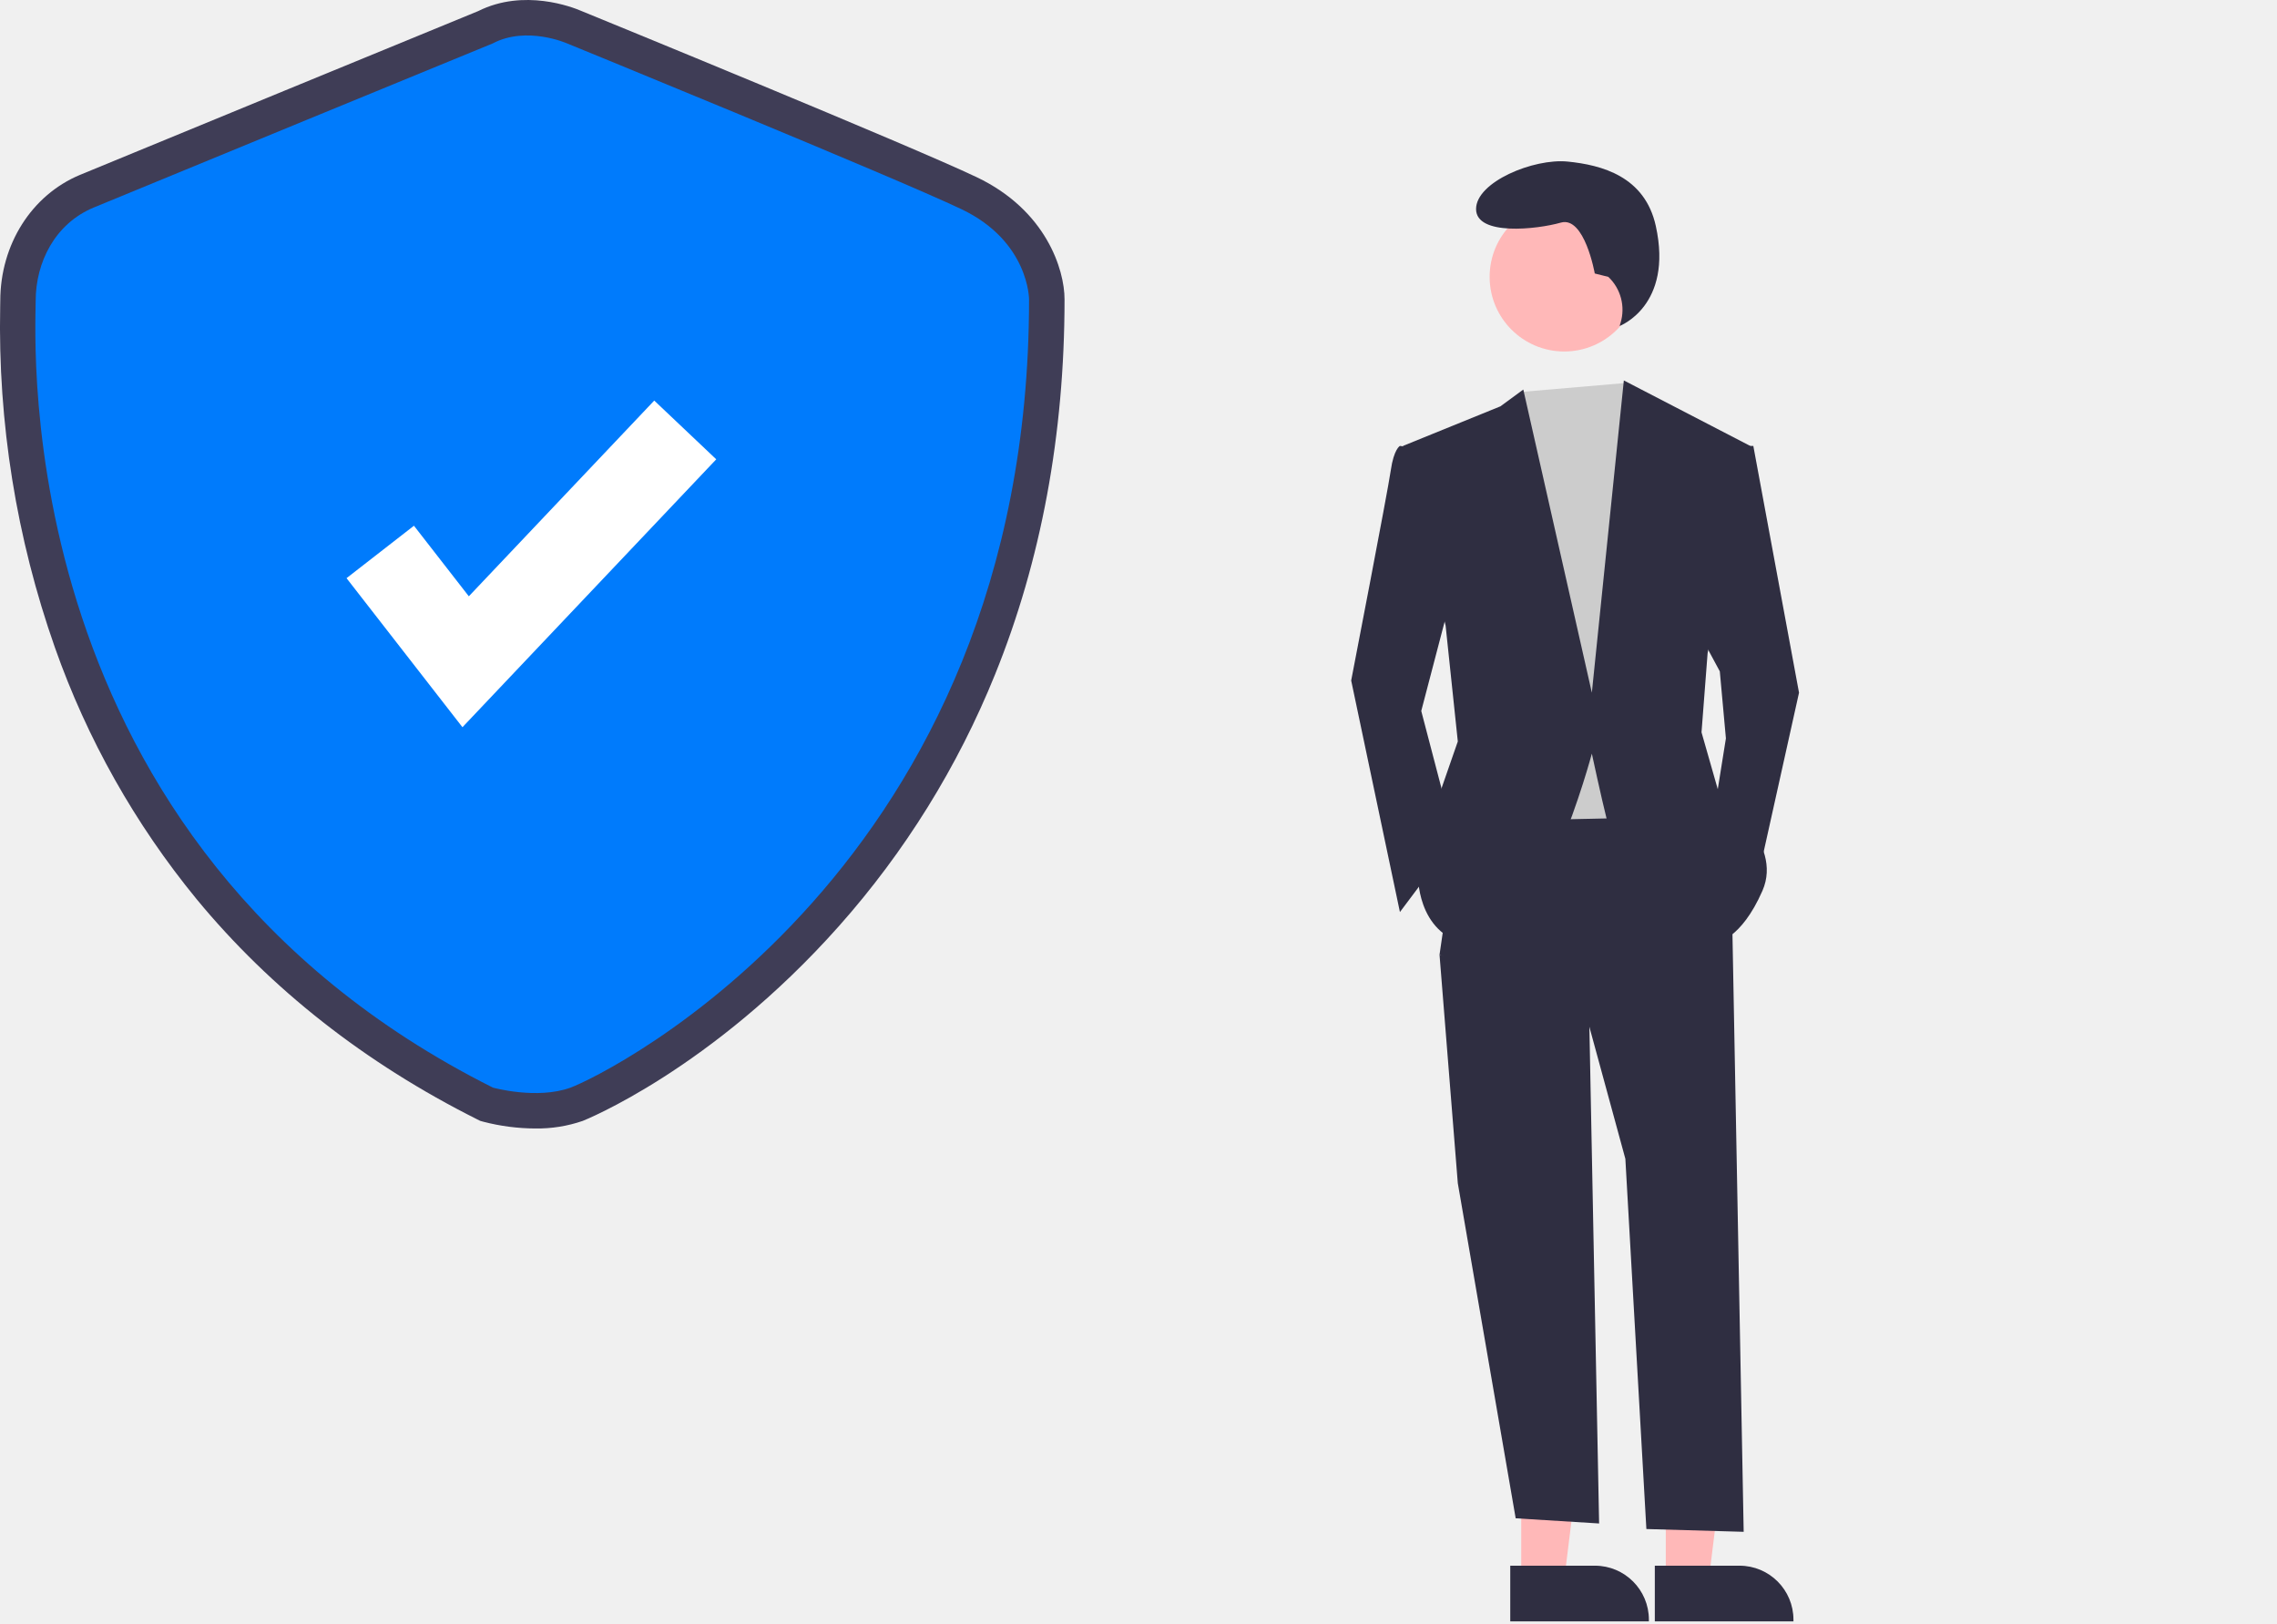
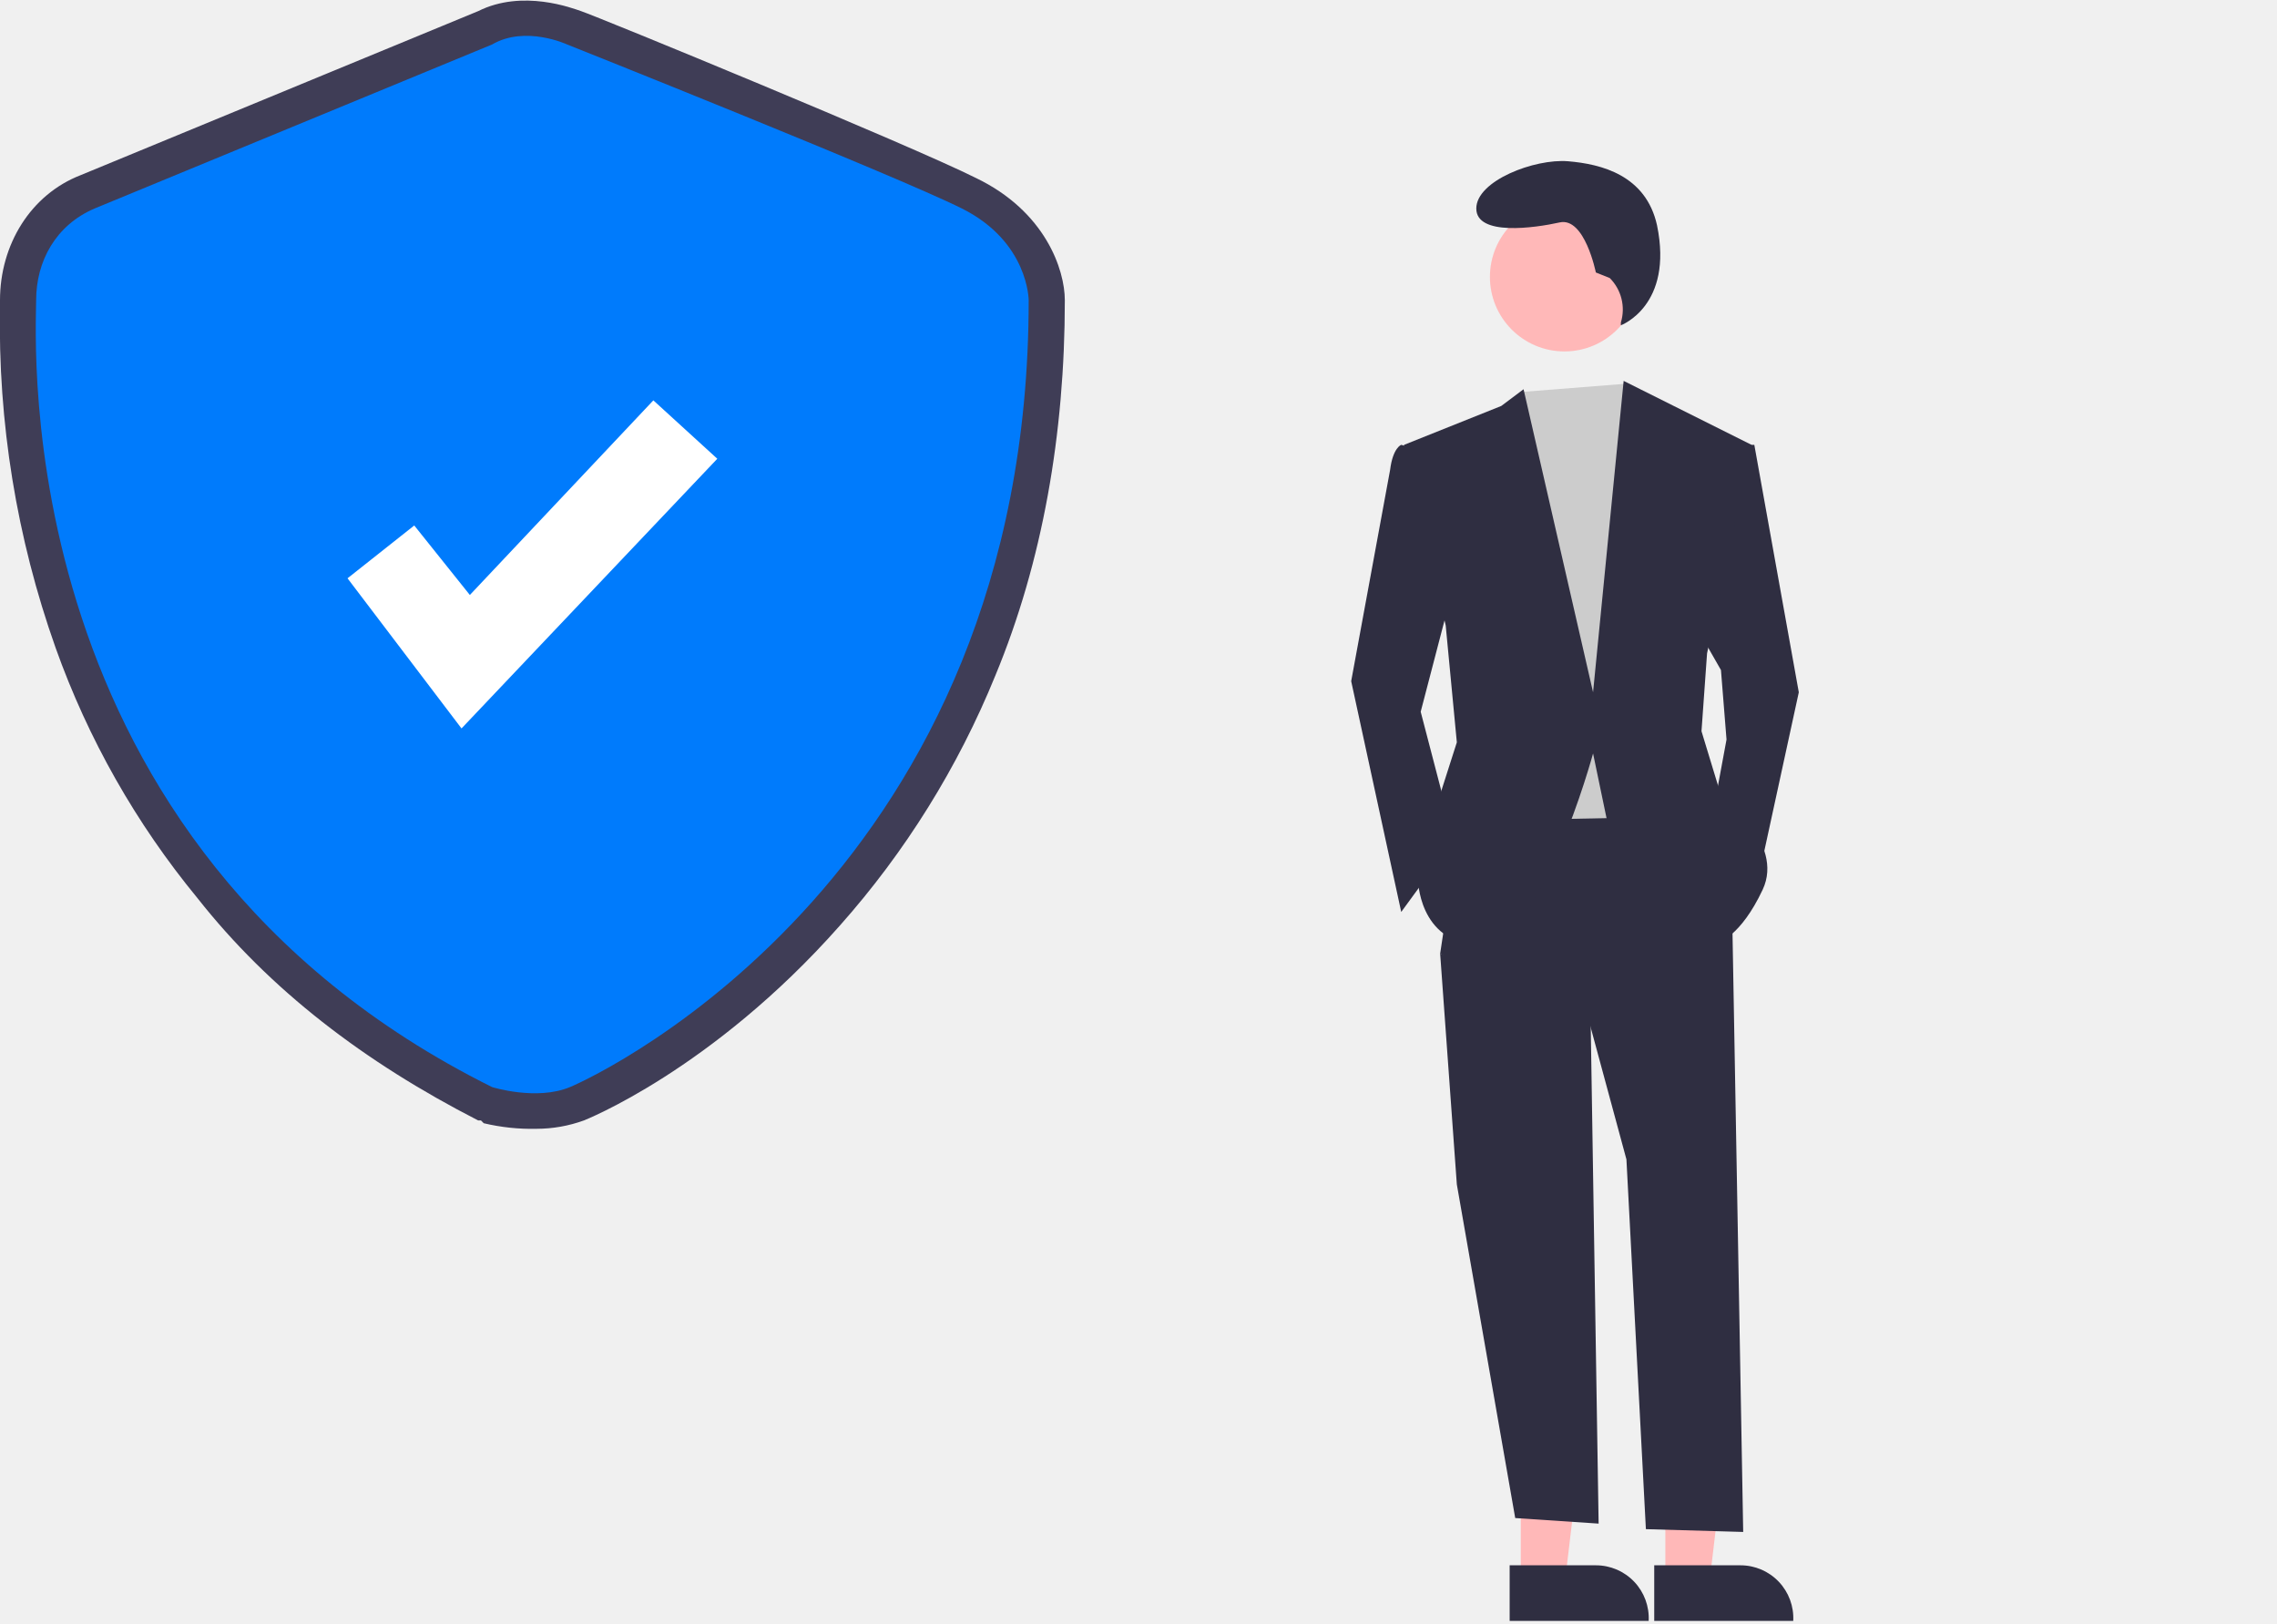
- <svg xmlns="http://www.w3.org/2000/svg" data-name="Layer 1" version="1.1" viewBox="0 0 819.07 584">
-   <path d="M192.566 405.92a75.19 75.19 0 01-18.64-2.412l-1.2-.332-1.113-.558c-40.242-20.176-74.192-46.827-100.907-79.211a299.865 299.865 0 01-50.95-90.47A348.21 348.21 0 01.067 110.272c.017-.876.031-1.552.031-2.018 0-20.29 11.262-38.092 28.692-45.354C42.128 57.342 163.244 7.595 171.995 4c16.48-8.257 34.062-1.365 36.875-.16 6.311 2.58 118.276 48.375 142.471 59.897 24.936 11.874 31.589 33.205 31.589 43.937 0 48.589-8.415 93.998-25.011 134.968a312.517 312.517 0 01-56.163 90.51c-45.846 51.595-91.705 69.885-92.148 70.046a50.11 50.11 0 01-17.042 2.721zm-10.785-26.715c3.976.892 13.13 2.229 19.096.052 7.58-2.764 45.962-22.668 81.83-63.032 49.557-55.769 74.703-125.875 74.74-208.371-.09-1.672-1.276-13.592-17.062-21.109C316.659 75.447 200.28 27.86 199.108 27.381l-.321-.137c-2.439-1.022-10.2-3.174-15.55-.37l-1.072.499c-1.297.532-129.863 53.337-143.575 59.05-9.592 3.997-13.01 13.898-13.01 21.83 0 .58-.014 1.424-.035 2.514-1.096 56.447 11.966 195.346 156.236 268.438z" fill="#3f3d56" />
-   <path d="m177.32 15.586s-129.74 53.284-143.64 59.076-20.85 19.691-20.85 33.592-10.425 195.28 164.48 282.97c0 0 15.875 4.392 27.919 0s164.94-78.528 164.94-283.55c0 0 0-20.85-24.325-32.433s-141.93-59.655-141.93-59.655-14.443-6.37-26.605 0z" fill="#007bfc" />
-   <path d="m166.35 261.58-41.696-53.612 24.248-18.859 19.743 25.384 66.695-70.406 22.303 21.131z" fill="#fff" />
-   <path d="m547.21 568.24 15.465-1e-3 7.358-59.653-22.826 1e-3 3e-3 59.653z" fill="#ffb8b8" />
-   <path d="M543.26 563.188l30.458-.002h.001a19.411 19.411 0 0119.41 19.41v.63l-49.868.003z" fill="#2f2e41" />
-   <path d="m599.21 568.24 15.465-1e-3 7.358-59.653-22.826 1e-3 3e-3 59.653z" fill="#ffb8b8" />
-   <path d="M595.26 563.188l30.458-.002h.001a19.411 19.411 0 0119.41 19.41v.63l-49.868.003zM571.514 358.75l3.71 189.25-30.011-1.861-20.82-120.542-6.576-82.189 53.697 15.342z" fill="#2f2e41" />
-   <path d="m623.02 326.97 4.206 224.03-35-1-7.56-133.17-13.15-48.217-53.696-25.204 8.766-60.272 78.9-1.096z" fill="#2f2e41" />
-   <circle cx="562.68" cy="99.594" r="26.838" fill="#ffb8b8" />
-   <path d="m584.94 137.74 4.111 6.228 10.959 30.683-8.767 119.45-51.505 1.097-6.574-136.98 13.773-17.216 38.003-3.257z" fill="#ccc" />
-   <path d="m512.34 161.5-8.766-1.096s-2.192 1.096-3.288 8.767-14.246 75.613-14.246 75.613l17.534 83.284 19.725-26.3-12.054-46.026 12.054-46.025zm111.78-1.095h6.575l16.438 88.762-15.342 69.038-15.342-25.204 4.383-27.396-2.191-24.108-7.671-14.247 13.15-66.845zm-45.579-60.81-4.88-1.22s-3.66-20.739-12.2-18.299-30.497 4.88-30.497-4.88 20.738-18.298 32.938-17.078 27.779 5.267 31.718 23.178c6.313 28.713-13.027 35.966-13.027 35.966l0.322-1.046a16.282 16.282 0 0 0-4.374-16.621z" fill="#2f2e41" />
-   <path d="m504.67 160.4 35.067-14.246 8.218-6.027 24.657 109.04 11.506-112.32 45.477 23.56-15.341 74.517-2.192 28.492 6.575 23.013s23.013 16.437 15.342 33.97-16.438 18.63-16.438 18.63-37.258-35.067-39.45-43.834-5.48-24.108-5.48-24.108-18.629 70.134-40.545 69.038-21.917-24.109-21.917-24.109l5.48-24.108 8.766-25.204-4.384-41.642z" fill="#2f2e41" />
+ <svg xmlns="http://www.w3.org/2000/svg" data-name="Layer 1" viewBox="0 0 819 584">
+   <path fill="#3f3d56" d="M193 406a75 75 0 0 1-19-2l-1-1h-1c-41-21-75-47-101-80a300 300 0 0 1-51-90A348 348 0 0 1 0 110v-2c0-20 11-38 29-45L172 4c16-8 34-1 37 0 6 2 118 48 142 60 25 12 32 33 32 44 0 48-8 94-25 135a313 313 0 0 1-56 90c-46 52-92 70-92 70a50 50 0 0 1-17 3zm-11-27c4 1 13 2 19 0 7-3 46-22 82-63 49-56 74-126 74-208 0-2-1-14-17-21-23-12-140-59-141-60-3-1-10-3-16 0h-1L39 86c-10 4-13 14-13 22v3c-2 56 12 195 156 268z" />
+   <path fill="#007bfc" d="M177 16 34 75c-14 6-21 19-21 33S2 304 177 391c0 0 16 5 28 0s165-78 165-283c0 0 0-21-24-33S204 16 204 16s-15-7-27 0z" />
+   <path fill="#fff" d="m166 262-41-54 24-19 20 25 66-70 23 21z" />
+   <path fill="#ffb8b8" d="M547 568h16l7-59h-23v59z" />
+   <path fill="#2f2e41" d="M543 563h31a19 19 0 0 1 19 20h-50z" />
+   <path fill="#ffb8b8" d="M599 568h16l7-59h-23v59z" />
+   <path fill="#2f2e41" d="M595 563h31a19 19 0 0 1 19 20h-50zm-23-204 3 189-30-2-21-120-6-83 54 16z" />
+   <path fill="#2f2e41" d="m623 327 4 224-35-1-7-133-13-48-54-26 9-60 78-1z" />
+   <circle cx="562.7" cy="99.6" r="26.8" fill="#ffb8b8" />
+   <path fill="#ccc" d="m585 138 4 6 11 31-9 119-51 1-7-137 14-17 38-3z" />
+   <path fill="#2f2e41" d="m512 162-8-2s-3 1-4 9l-14 76 18 83 19-26-12-46 12-46zm112-2h7l16 89-15 69-16-25 5-27-2-25-8-14 13-67zm-45-60-5-2s-4-20-13-18-30 5-30-5 21-18 33-17 28 5 32 23c6 29-13 36-13 36v-1a16 16 0 0 0-4-16z" />
+   <path fill="#2f2e41" d="m505 160 35-14 8-6 25 109 11-112 46 23-16 75-2 28 7 23s23 17 15 34-16 19-16 19-38-35-40-44l-5-24s-19 70-41 69-22-24-22-24l6-24 8-25-4-42z" />
</svg>
